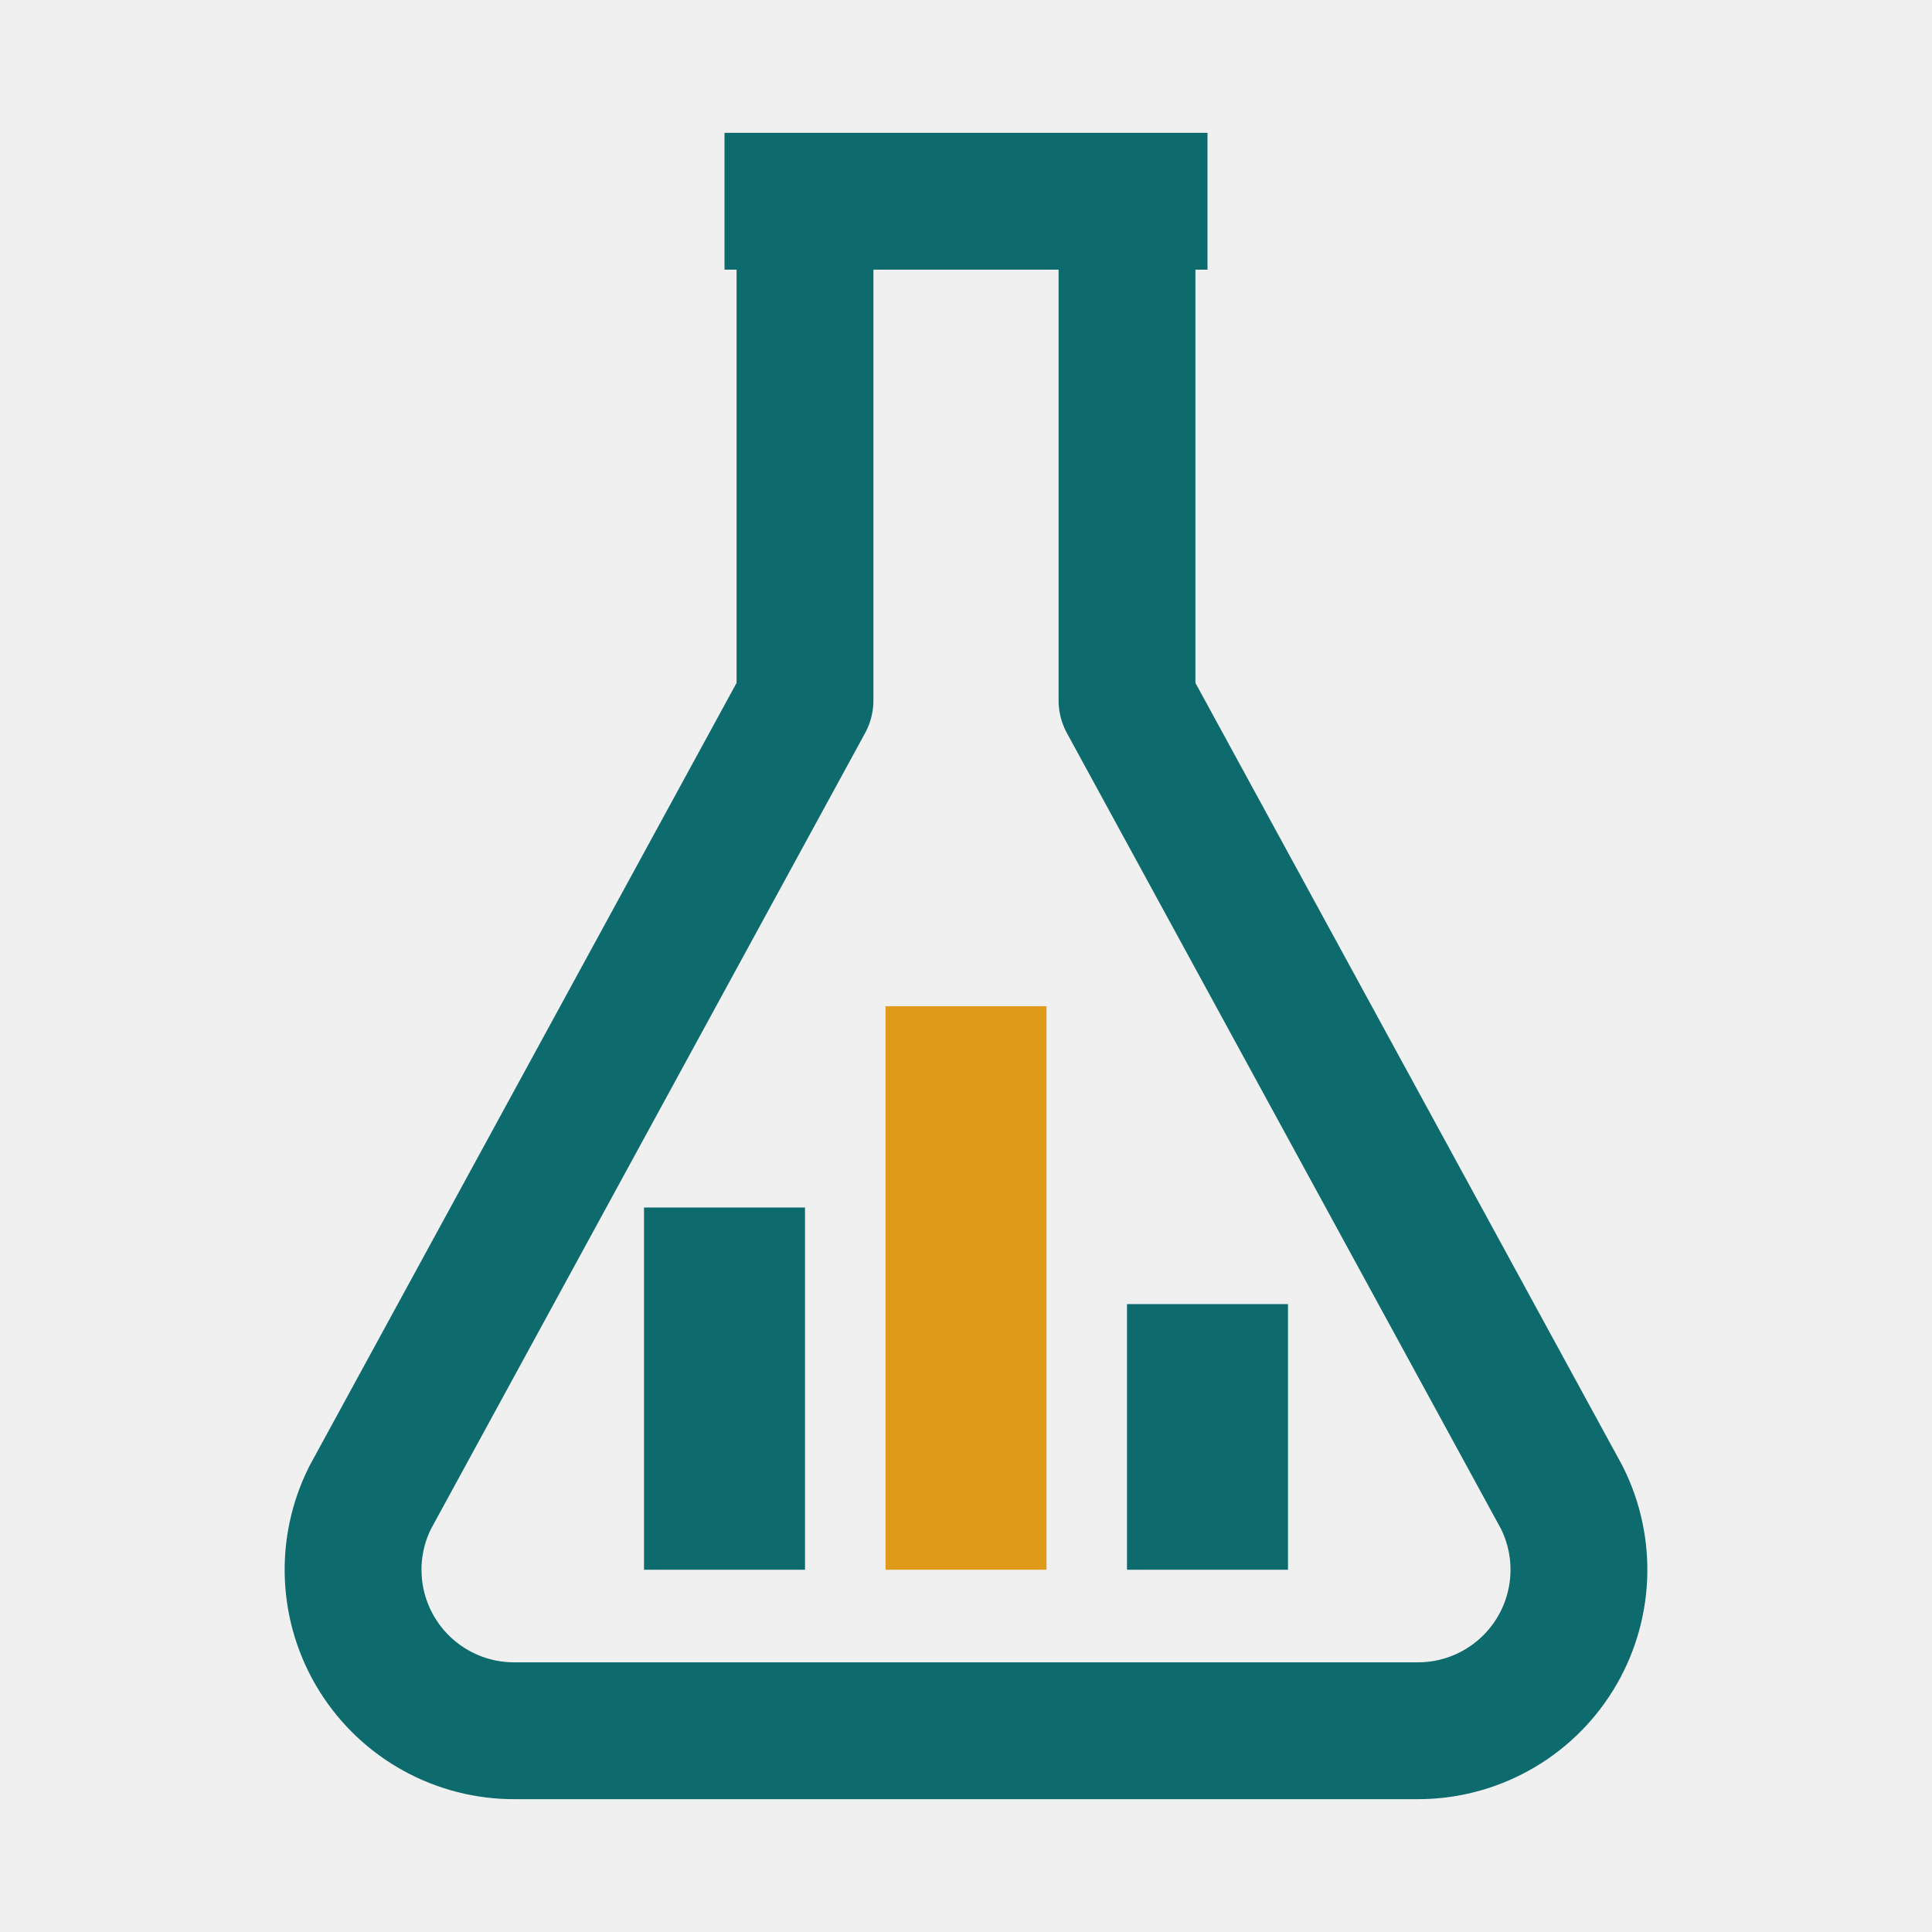
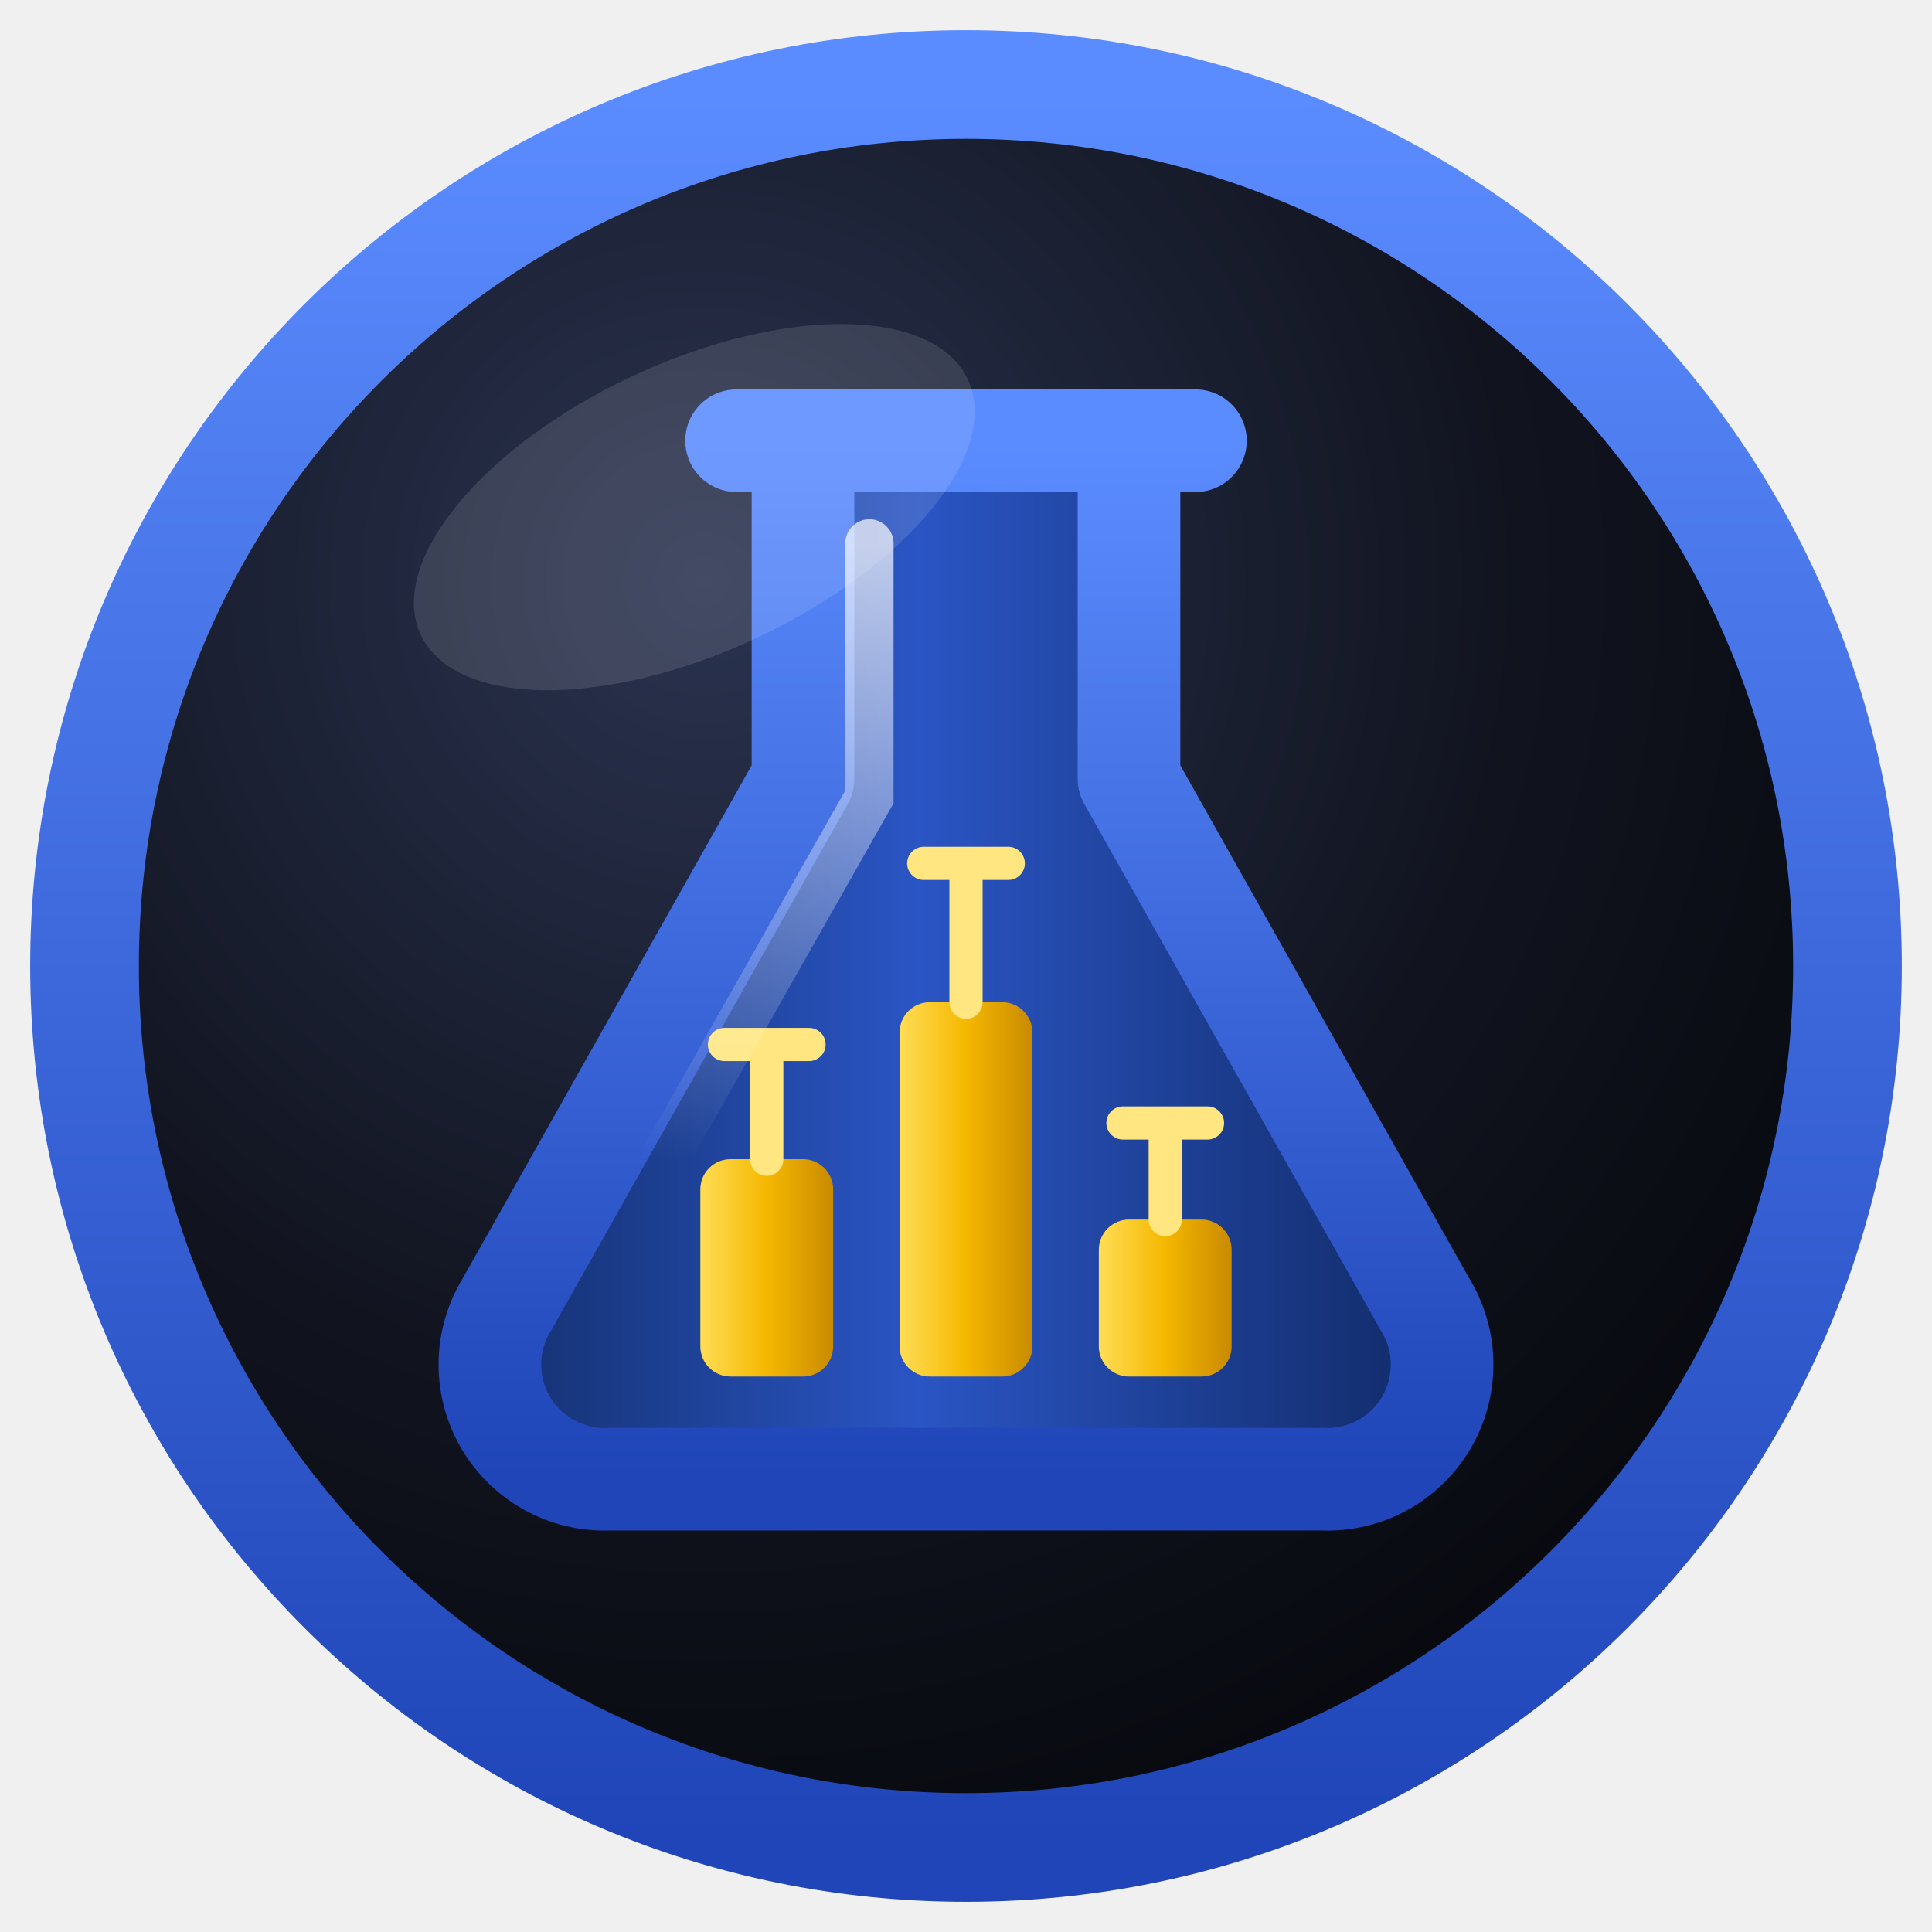
- <svg xmlns="http://www.w3.org/2000/svg" viewBox="0 0 24 24">
-   <path d="M9 2.5h6M10 2.5v6.2L4.6 18.6A2 2 0 0 0 6.4 21.5h11.2a2 2 0 0 0 1.8-2.9L14 8.7V2.5" fill="none" stroke="#0d6b6e" stroke-width="1.7" stroke-linejoin="round" />
-   <rect x="8" y="15" width="2" height="4.5" fill="#0d6b6e" />
-   <rect x="11" y="12.5" width="2" height="7" fill="#e09a1a" />
-   <rect x="14" y="16.2" width="2" height="3.3" fill="#0d6b6e" />
+ <svg xmlns="http://www.w3.org/2000/svg" viewBox="0 0 32 32">
+   <defs>
+     <radialGradient id="fbg" cx="0.35" cy="0.28" r="0.85">
+       <stop offset="0" stop-color="#2a3350" />
+       <stop offset="0.55" stop-color="#11141f" />
+       <stop offset="1" stop-color="#05060a" />
+     </radialGradient>
+     <linearGradient id="fring" x1="0" y1="0" x2="0" y2="1">
+       <stop offset="0" stop-color="#5b8cff" />
+       <stop offset="1" stop-color="#1f45b8" />
+     </linearGradient>
+     <linearGradient id="fglass" x1="0" y1="0" x2="1" y2="0">
+       <stop offset="0" stop-color="#14306f" />
+       <stop offset="0.45" stop-color="#2a55c4" />
+       <stop offset="1" stop-color="#112a66" />
+     </linearGradient>
+     <linearGradient id="fbar" x1="0" y1="0" x2="1" y2="0">
+       <stop offset="0" stop-color="#ffdd55" />
+       <stop offset="0.5" stop-color="#f5b800" />
+       <stop offset="1" stop-color="#c98a00" />
+     </linearGradient>
+     <linearGradient id="fglint" x1="0" y1="0" x2="0" y2="1">
+       <stop offset="0" stop-color="#fff" stop-opacity="0.7" />
+       <stop offset="1" stop-color="#fff" stop-opacity="0" />
+     </linearGradient>
+   </defs>
+   <circle cx="16" cy="16" r="14.6" fill="url(#fbg)" stroke="url(#fring)" stroke-width="1.8" />
+   <path d="M12.2 7.3h7.6M13.3 7.3v5.6L8.4 21.6A1.9 1.9 0 0 0 10.1 24.5h11.8a1.9 1.9 0 0 0 1.7-2.9L18.7 12.9V7.3" fill="url(#fglass)" stroke="url(#fring)" stroke-width="1.7" stroke-linejoin="round" stroke-linecap="round" />
+   <g fill="url(#fbar)">
+     <rect x="11.6" y="19.2" width="2.2" height="3.6" rx="0.5" />
+     <rect x="14.9" y="16.6" width="2.2" height="6.2" rx="0.5" />
+     <rect x="18.2" y="20.2" width="2.2" height="2.6" rx="0.5" />
+   </g>
+   <g stroke="#ffe680" stroke-width="0.55" stroke-linecap="round" fill="none">
+     <path d="M12.7 19.2v-1.9M12 17.3h1.4" />
+     <path d="M16 16.6v-2.3M15.3 14.3h1.4" />
+     <path d="M19.3 20.2v-1.6M18.6 18.6h1.4" />
+   </g>
+   <path d="M14.4 9v4.2L11 19.2" fill="none" stroke="url(#fglint)" stroke-width="0.8" stroke-linecap="round" />
+   <ellipse cx="11.5" cy="8.4" rx="5" ry="2.4" fill="#fff" opacity="0.12" transform="rotate(-25 11.5 8.4)" />
</svg>
